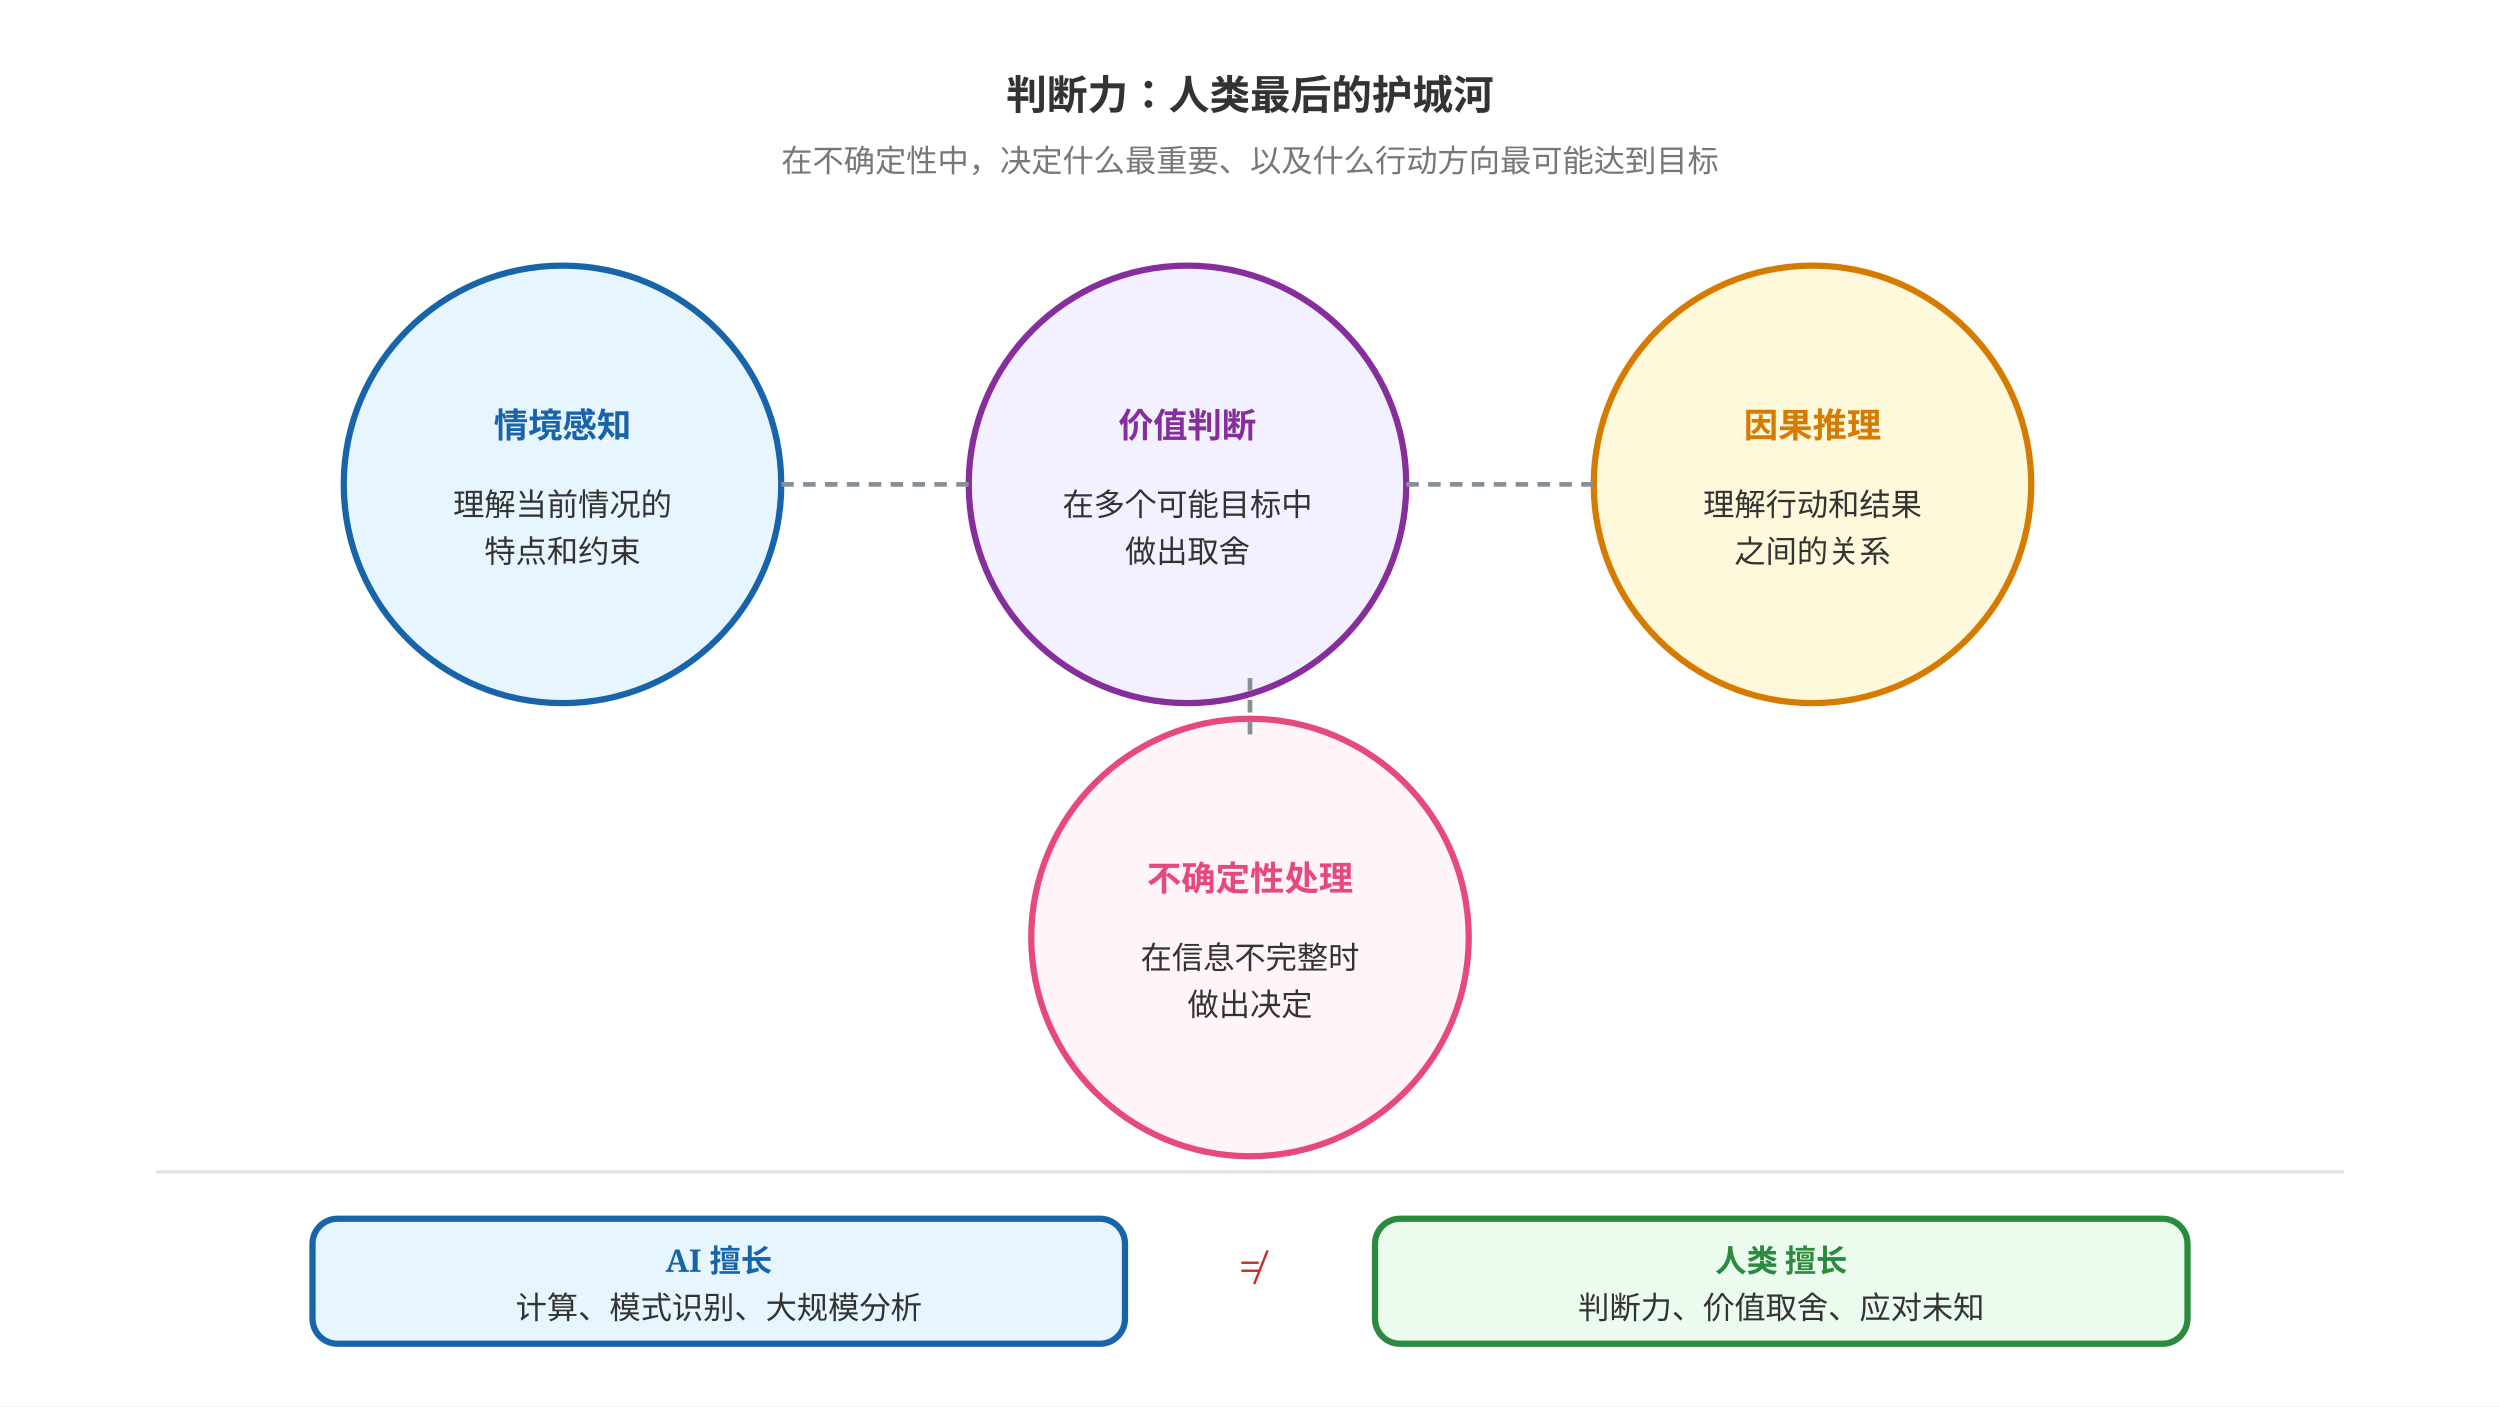
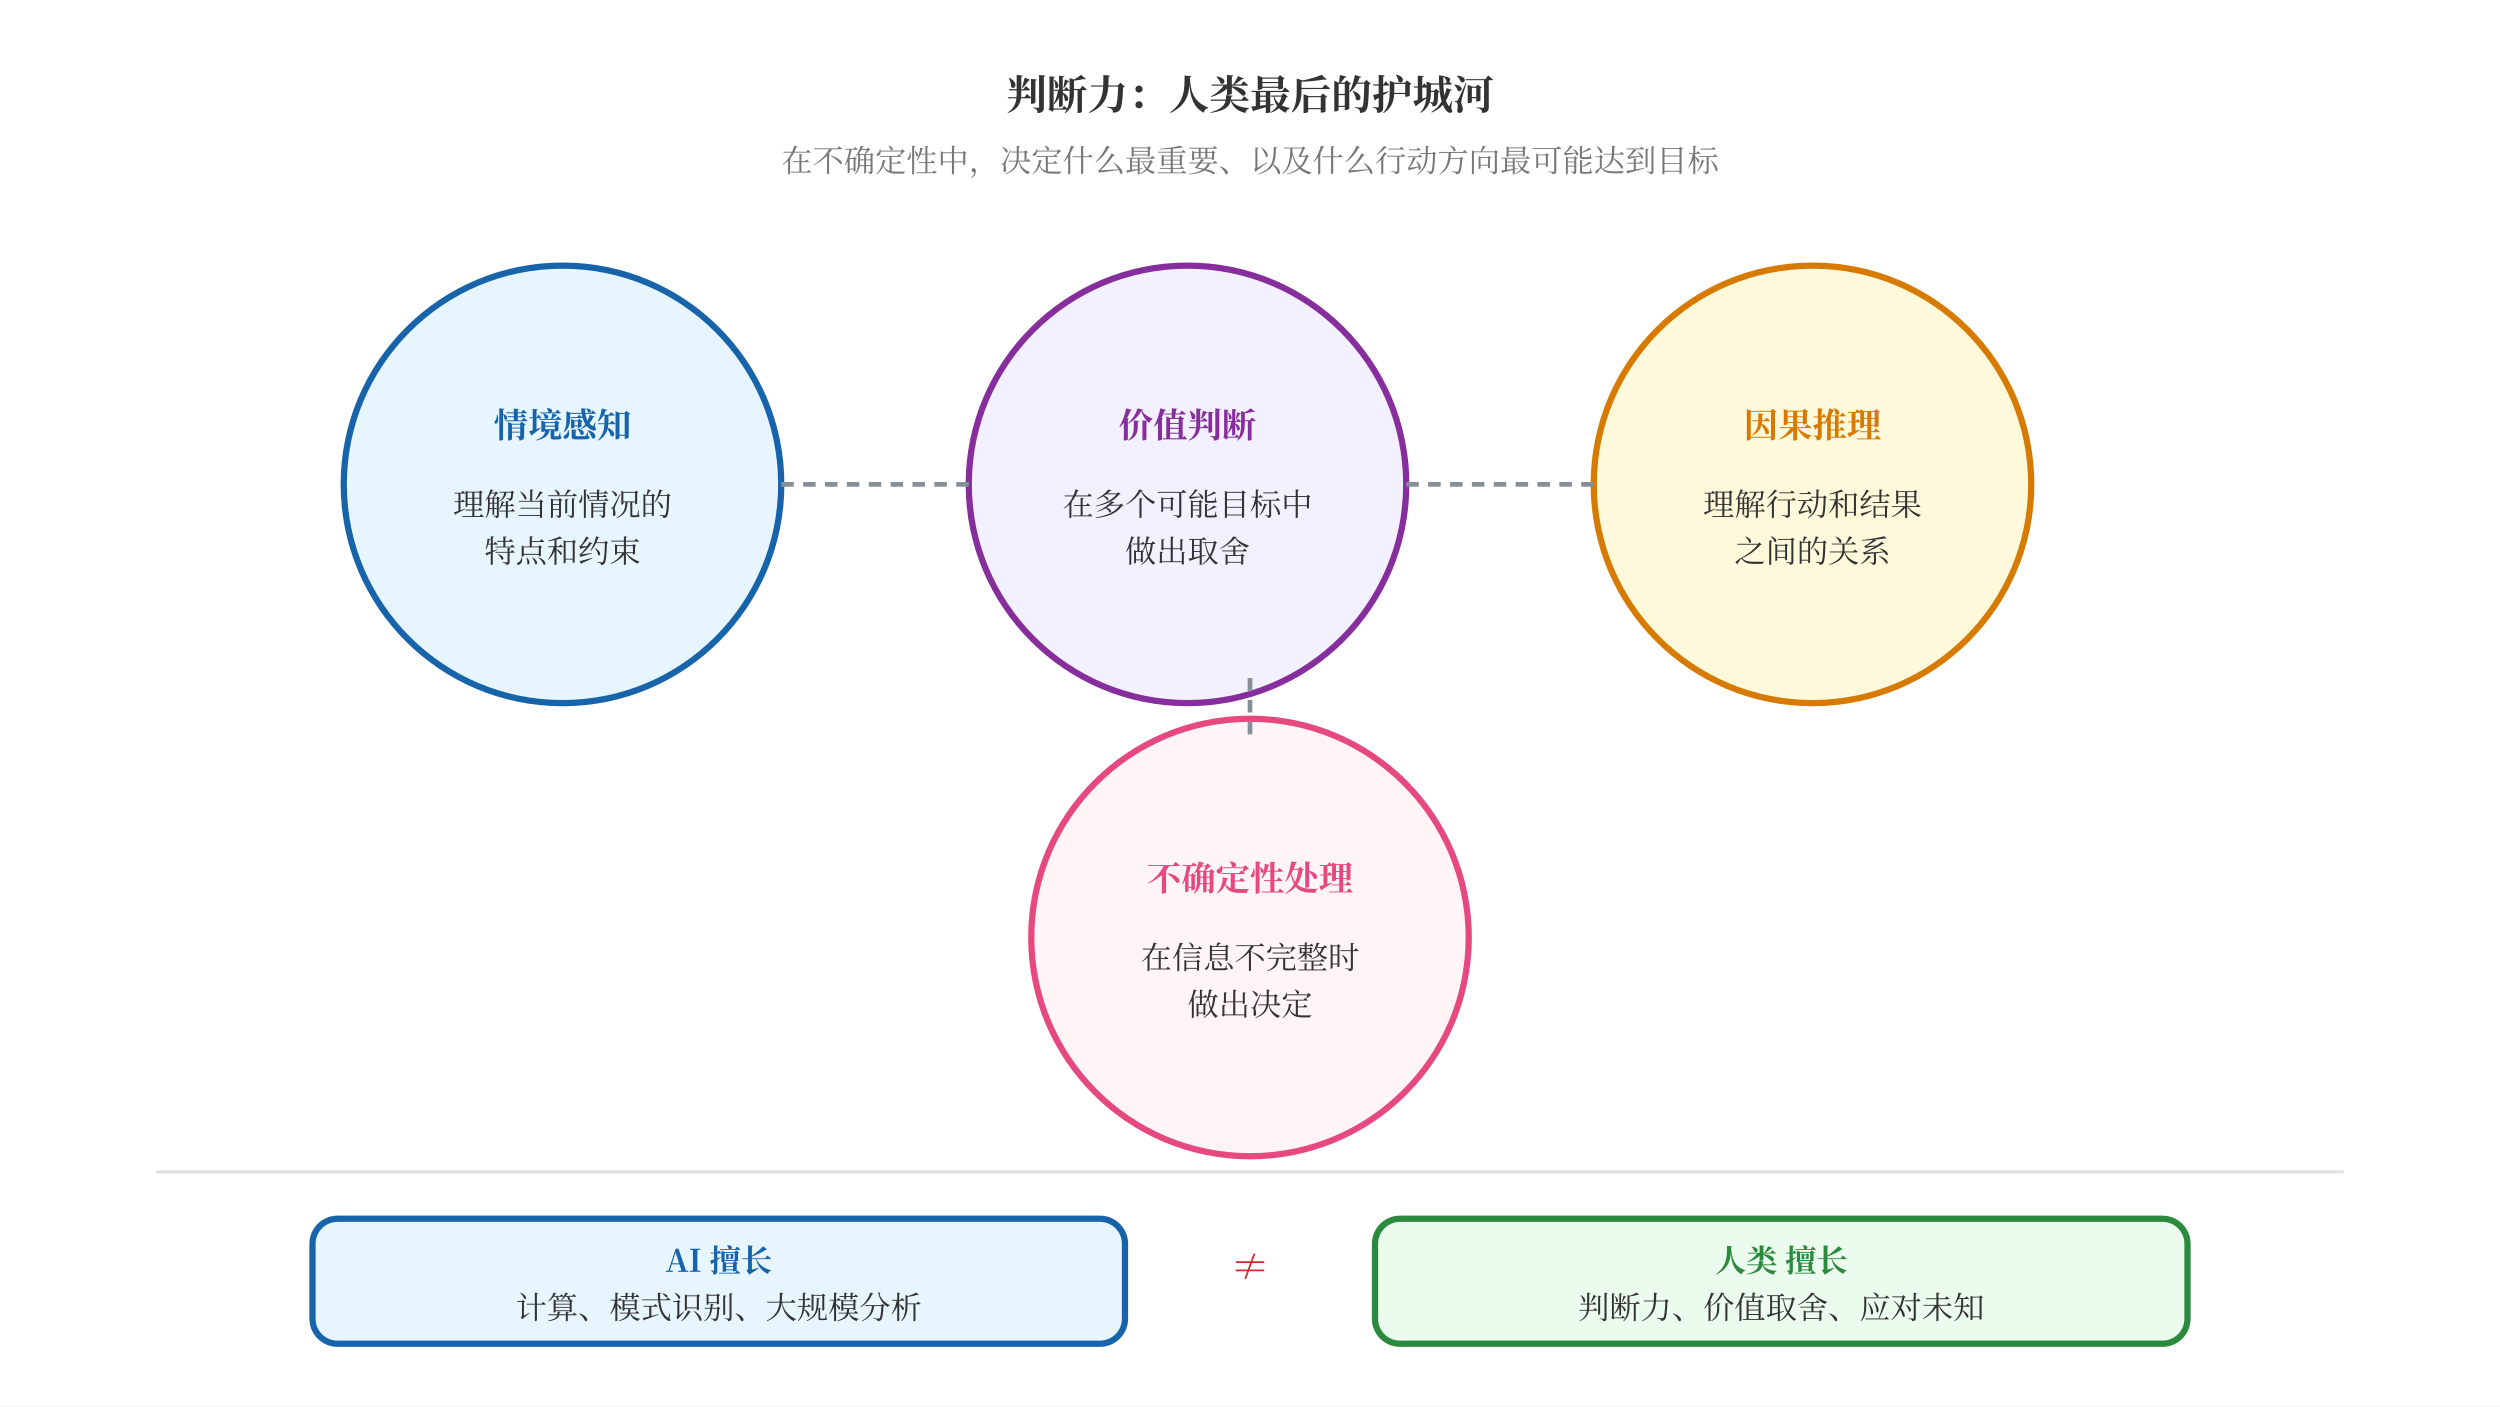
- <svg xmlns="http://www.w3.org/2000/svg" viewBox="0 0 800 450" style="font-family: 'Songti SC', serif; background: #fefefe;">
+ <svg xmlns="http://www.w3.org/2000/svg" viewBox="0 0 800 450" style="font-family: 'Noto Serif CJK SC', serif; background: #fefefe;">
  <rect width="800" height="450" fill="white" />
  <text x="400" y="35" text-anchor="middle" font-size="13" font-weight="bold" fill="#333">判断力：人类最后的护城河</text>
  <text x="400" y="55" text-anchor="middle" font-size="10" fill="#777">在不确定性中，决定什么最重要、以及什么行动方向最可能达到目标</text>
  <circle cx="180" cy="155" r="70" fill="#e7f5ff" stroke="#1864ab" stroke-width="2" />
  <text x="180" y="140" text-anchor="middle" font-size="11" font-weight="bold" fill="#1864ab">情境感知</text>
  <text x="180" y="165" text-anchor="middle" font-size="10" fill="#333">理解当前情况的</text>
  <text x="180" y="180" text-anchor="middle" font-size="10" fill="#333">特点和约束</text>
  <circle cx="380" cy="155" r="70" fill="#f3f0ff" stroke="#862e9c" stroke-width="2" />
  <text x="380" y="140" text-anchor="middle" font-size="11" font-weight="bold" fill="#862e9c">价值判断</text>
  <text x="380" y="165" text-anchor="middle" font-size="10" fill="#333">在多个可能目标中</text>
  <text x="380" y="180" text-anchor="middle" font-size="10" fill="#333">做出取舍</text>
  <circle cx="580" cy="155" r="70" fill="#fff9db" stroke="#d77a00" stroke-width="2" />
  <text x="580" y="140" text-anchor="middle" font-size="11" font-weight="bold" fill="#d77a00">因果推理</text>
  <text x="580" y="165" text-anchor="middle" font-size="10" fill="#333">理解行动和结果</text>
  <text x="580" y="180" text-anchor="middle" font-size="10" fill="#333">之间的关系</text>
  <circle cx="400" cy="300" r="70" fill="#fff5f7" stroke="#e64980" stroke-width="2" />
  <text x="400" y="285" text-anchor="middle" font-size="11" font-weight="bold" fill="#e64980">不确定性处理</text>
  <text x="400" y="310" text-anchor="middle" font-size="10" fill="#333">在信息不完整时</text>
  <text x="400" y="325" text-anchor="middle" font-size="10" fill="#333">做出决定</text>
  <path d="M250 155 L310 155" fill="none" stroke="#868e96" stroke-width="1.5" stroke-dasharray="4,3" />
  <path d="M450 155 L510 155" fill="none" stroke="#868e96" stroke-width="1.5" stroke-dasharray="4,3" />
  <path d="M400 235 L400 215" fill="none" stroke="#868e96" stroke-width="1.5" stroke-dasharray="4,3" />
  <line x1="50" y1="375" x2="750" y2="375" stroke="#e0e0e0" stroke-width="1" />
  <rect x="100" y="390" width="260" height="40" rx="8" fill="#e7f5ff" stroke="#1864ab" stroke-width="2" />
  <text x="230" y="407" text-anchor="middle" font-size="10" font-weight="bold" fill="#1864ab">AI 擅长</text>
  <text x="230" y="422" text-anchor="middle" font-size="10" fill="#333">计算、模式识别、大规模分析</text>
  <rect x="440" y="390" width="260" height="40" rx="8" fill="#ebfbee" stroke="#2b8a3e" stroke-width="2" />
  <text x="570" y="407" text-anchor="middle" font-size="10" font-weight="bold" fill="#2b8a3e">人类 擅长</text>
  <text x="570" y="422" text-anchor="middle" font-size="10" fill="#333">判断力、价值取舍、应对未知</text>
  <text x="400" y="410" text-anchor="middle" font-size="13" fill="#c92a2a">≠</text>
</svg>
